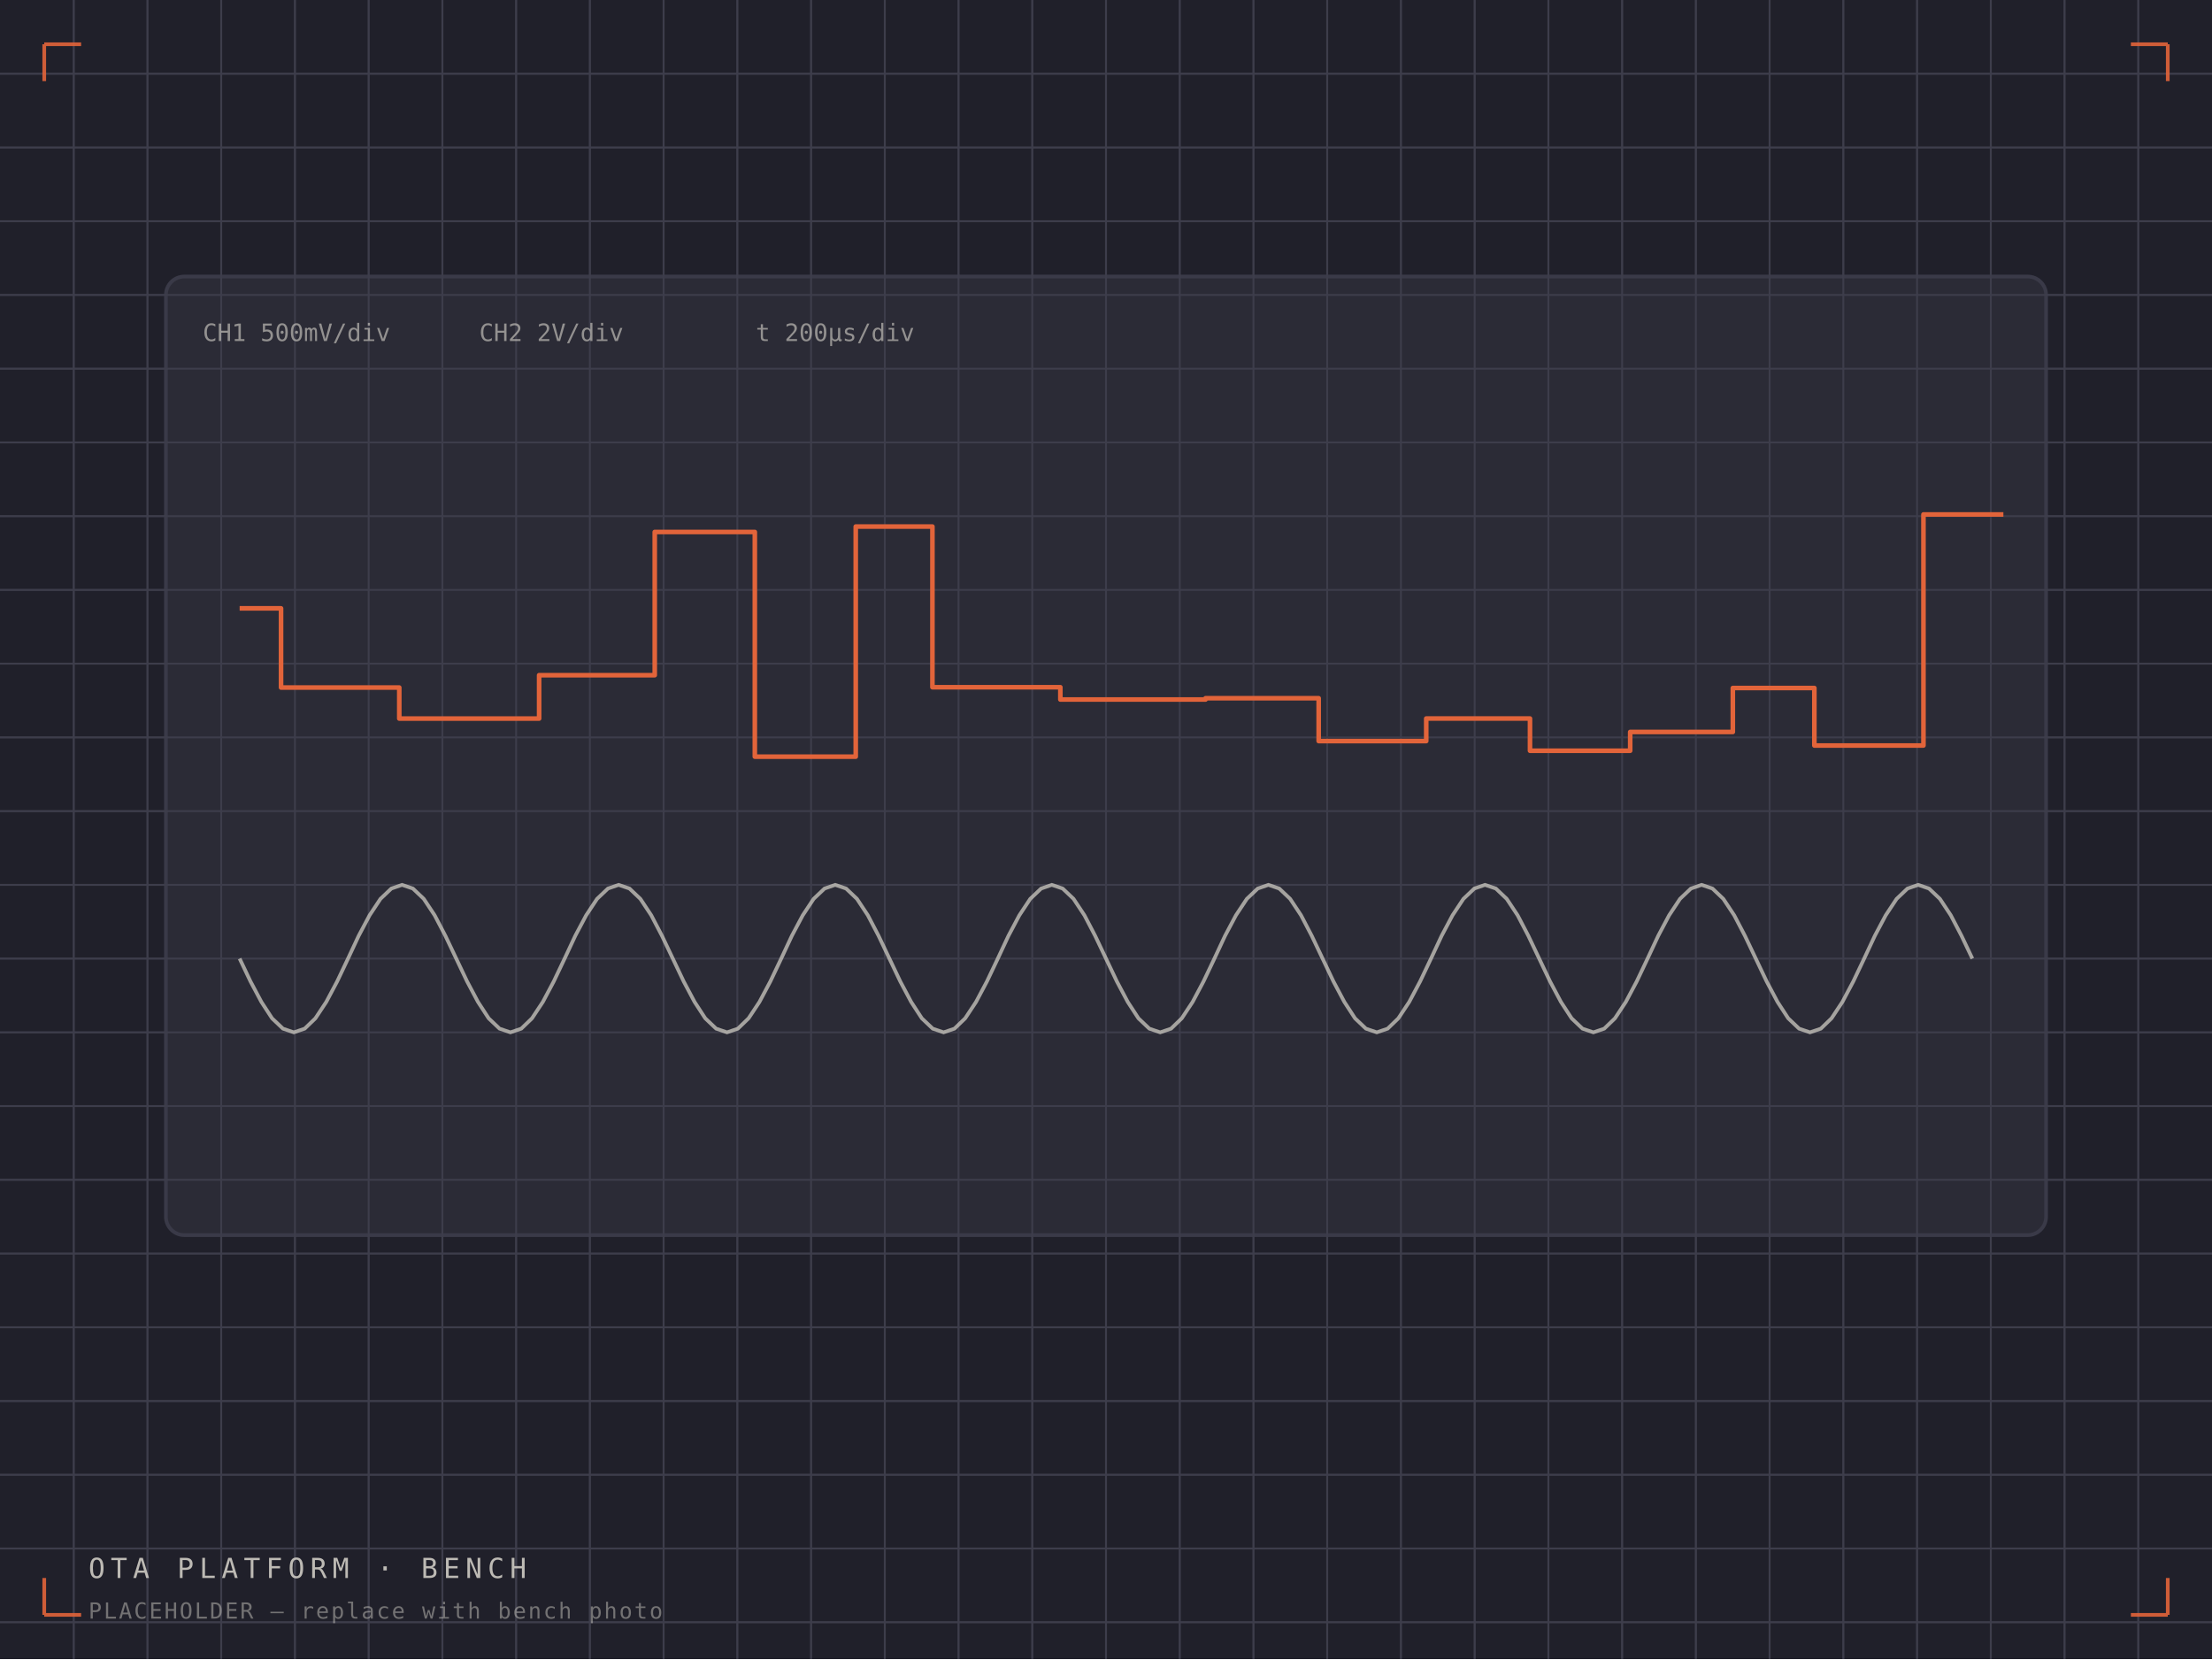
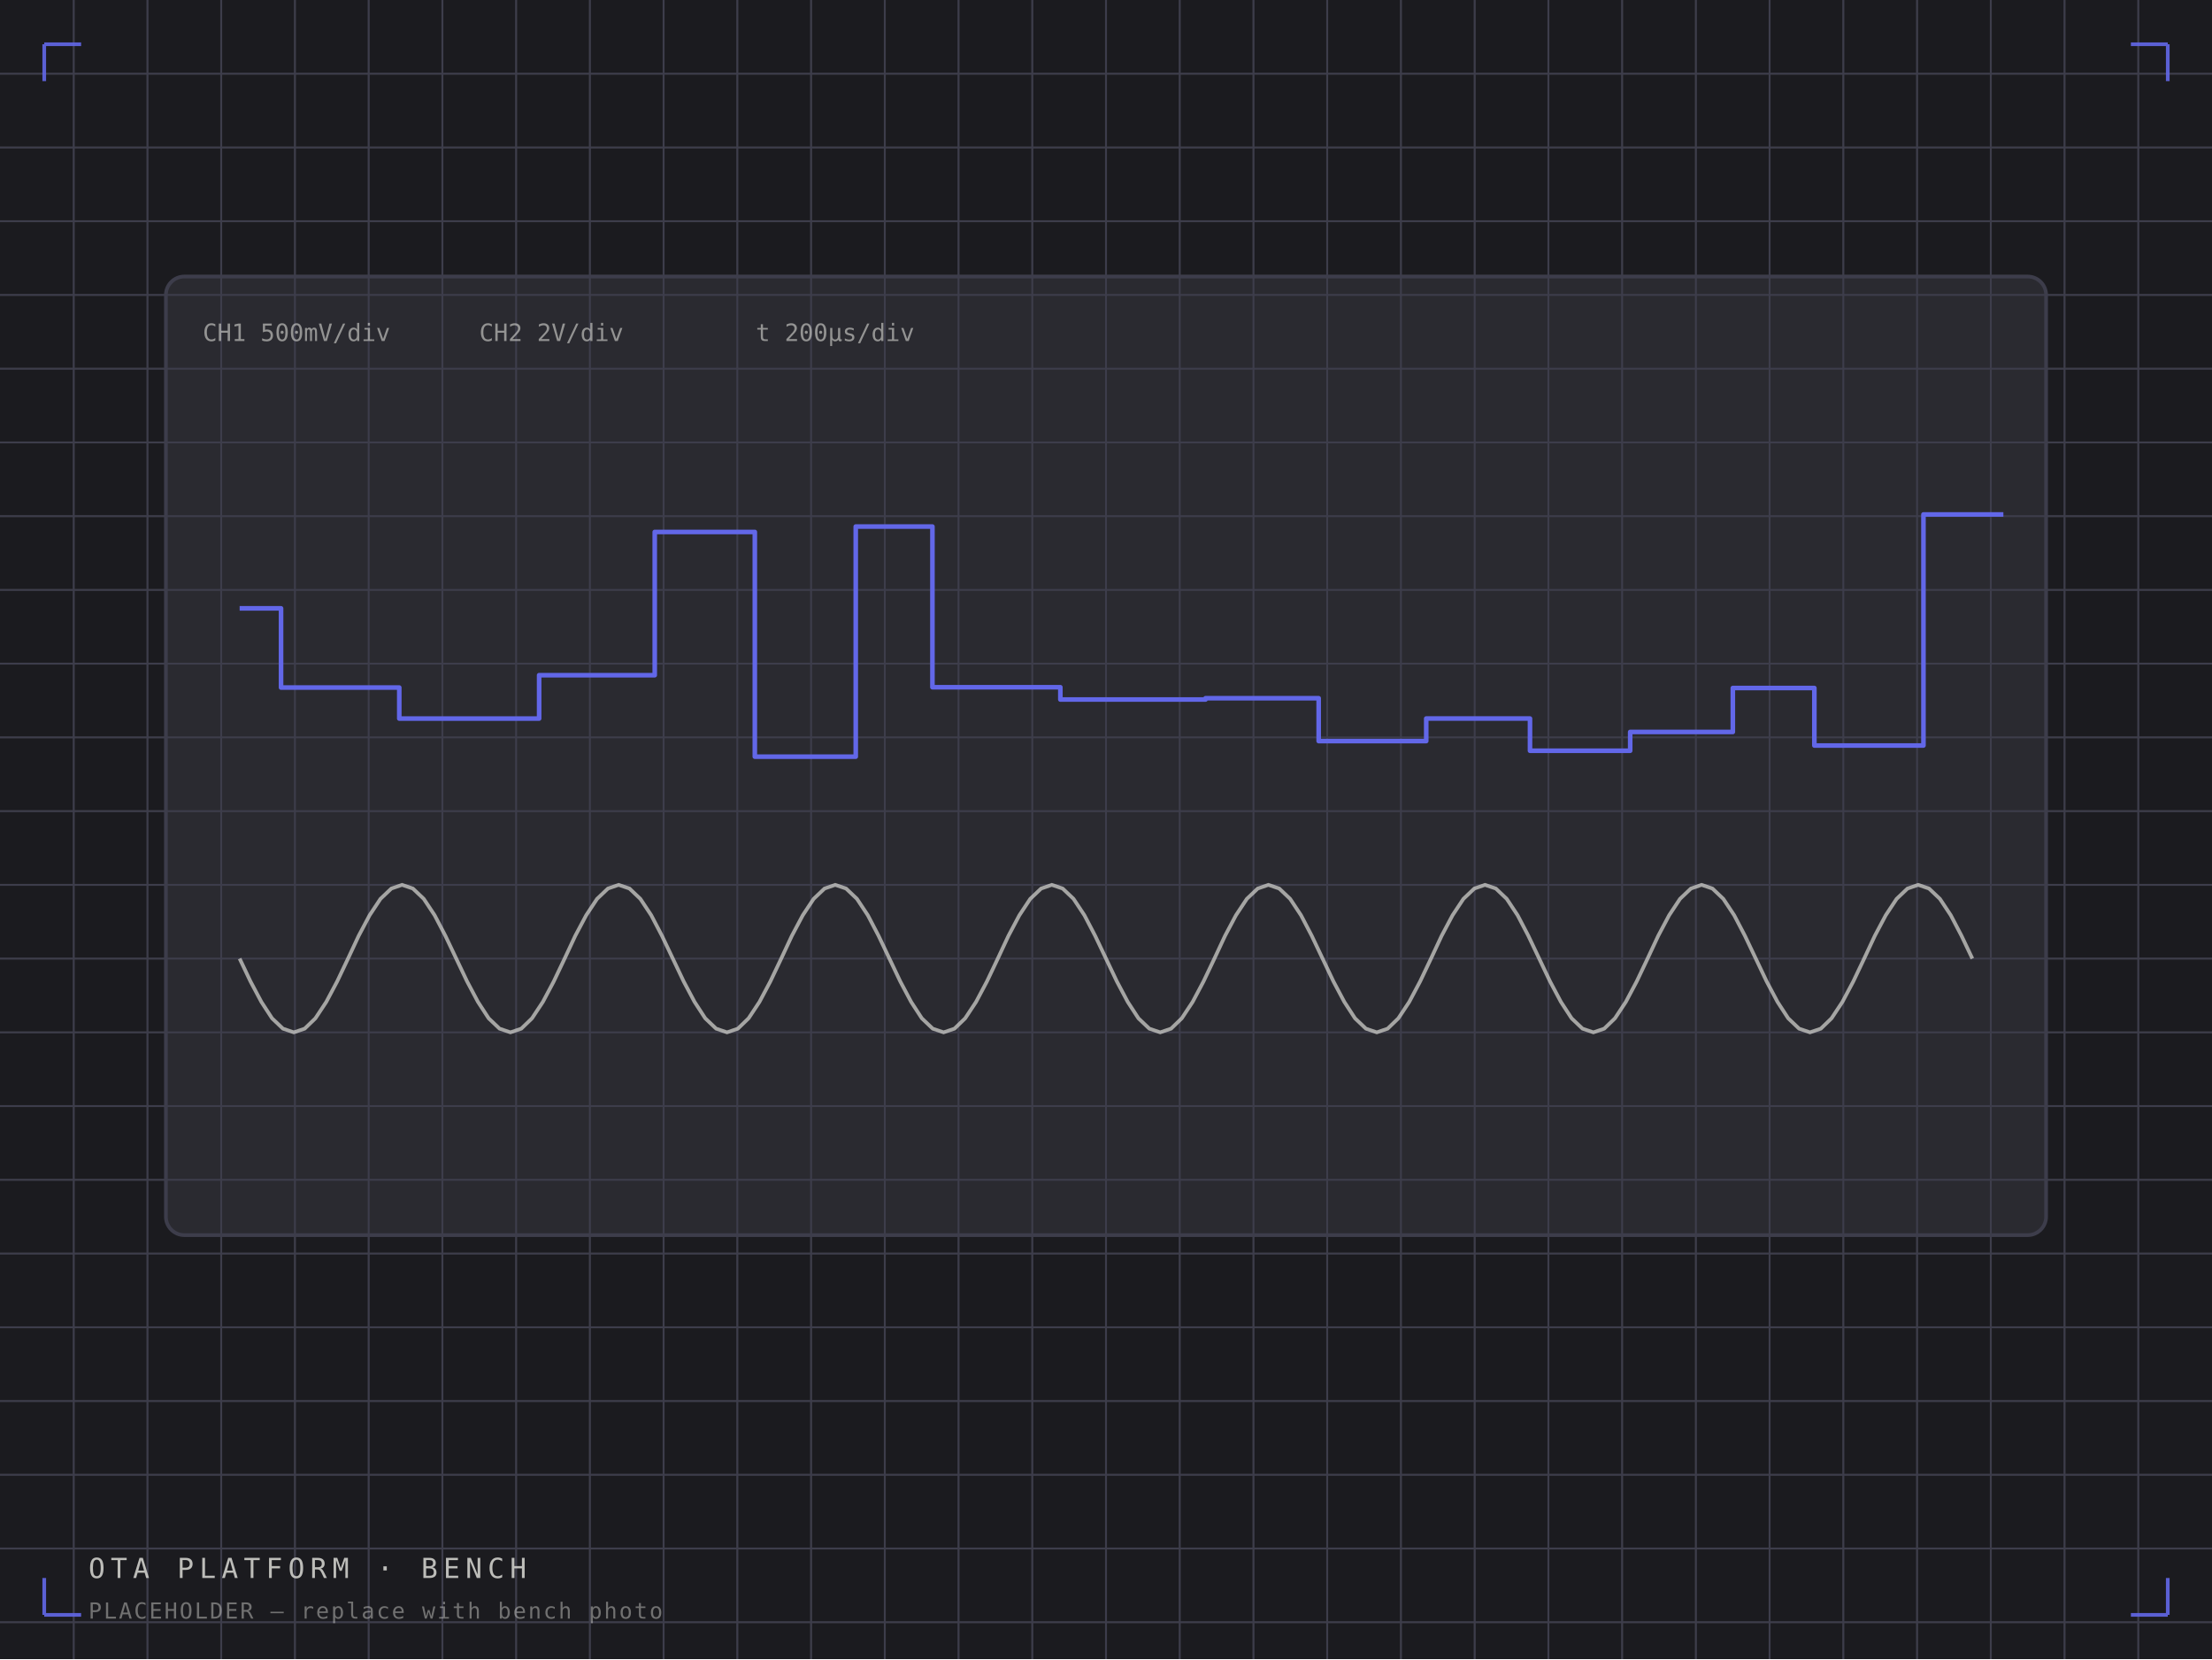
<svg xmlns="http://www.w3.org/2000/svg" width="1200" height="900" viewBox="0 0 1200 900" role="img">
-   <rect width="1200" height="900" fill="#20202a" />
-   <g stroke="#33333f" stroke-width="1">
+   <rect width="1200" height="900" fill="#1b1b1f" />
+   <g stroke="#28282e" stroke-width="1">
    <line x1="40" y1="0" x2="40" y2="900" />
    <line x1="80" y1="0" x2="80" y2="900" />
    <line x1="120" y1="0" x2="120" y2="900" />
    <line x1="160" y1="0" x2="160" y2="900" />
    <line x1="200" y1="0" x2="200" y2="900" />
    <line x1="240" y1="0" x2="240" y2="900" />
    <line x1="280" y1="0" x2="280" y2="900" />
    <line x1="320" y1="0" x2="320" y2="900" />
    <line x1="360" y1="0" x2="360" y2="900" />
    <line x1="400" y1="0" x2="400" y2="900" />
    <line x1="440" y1="0" x2="440" y2="900" />
    <line x1="480" y1="0" x2="480" y2="900" />
    <line x1="520" y1="0" x2="520" y2="900" />
    <line x1="560" y1="0" x2="560" y2="900" />
    <line x1="600" y1="0" x2="600" y2="900" />
    <line x1="640" y1="0" x2="640" y2="900" />
    <line x1="680" y1="0" x2="680" y2="900" />
    <line x1="720" y1="0" x2="720" y2="900" />
    <line x1="760" y1="0" x2="760" y2="900" />
    <line x1="800" y1="0" x2="800" y2="900" />
    <line x1="840" y1="0" x2="840" y2="900" />
    <line x1="880" y1="0" x2="880" y2="900" />
    <line x1="920" y1="0" x2="920" y2="900" />
    <line x1="960" y1="0" x2="960" y2="900" />
    <line x1="1000" y1="0" x2="1000" y2="900" />
    <line x1="1040" y1="0" x2="1040" y2="900" />
    <line x1="1080" y1="0" x2="1080" y2="900" />
    <line x1="1120" y1="0" x2="1120" y2="900" />
    <line x1="1160" y1="0" x2="1160" y2="900" />
    <line x1="0" y1="40" x2="1200" y2="40" />
    <line x1="0" y1="80" x2="1200" y2="80" />
    <line x1="0" y1="120" x2="1200" y2="120" />
    <line x1="0" y1="160" x2="1200" y2="160" />
    <line x1="0" y1="200" x2="1200" y2="200" />
    <line x1="0" y1="240" x2="1200" y2="240" />
    <line x1="0" y1="280" x2="1200" y2="280" />
    <line x1="0" y1="320" x2="1200" y2="320" />
    <line x1="0" y1="360" x2="1200" y2="360" />
    <line x1="0" y1="400" x2="1200" y2="400" />
    <line x1="0" y1="440" x2="1200" y2="440" />
    <line x1="0" y1="480" x2="1200" y2="480" />
    <line x1="0" y1="520" x2="1200" y2="520" />
    <line x1="0" y1="560" x2="1200" y2="560" />
    <line x1="0" y1="600" x2="1200" y2="600" />
    <line x1="0" y1="640" x2="1200" y2="640" />
    <line x1="0" y1="680" x2="1200" y2="680" />
    <line x1="0" y1="720" x2="1200" y2="720" />
    <line x1="0" y1="760" x2="1200" y2="760" />
    <line x1="0" y1="800" x2="1200" y2="800" />
    <line x1="0" y1="840" x2="1200" y2="840" />
    <line x1="0" y1="880" x2="1200" y2="880" />
  </g>
-   <rect x="90" y="150" width="1020" height="520" rx="10" fill="#2b2b36" stroke="#3a3a48" stroke-width="2" />
+   <rect x="90" y="150" width="1020" height="520" rx="10" fill="#2a2a30" stroke="#3d3d4b" stroke-width="2" />
  <g stroke="#3d3d4b" stroke-width="1">
    <line x1="40" y1="0" x2="40" y2="900" />
    <line x1="80" y1="0" x2="80" y2="900" />
    <line x1="120" y1="0" x2="120" y2="900" />
    <line x1="160" y1="0" x2="160" y2="900" />
    <line x1="200" y1="0" x2="200" y2="900" />
    <line x1="240" y1="0" x2="240" y2="900" />
    <line x1="280" y1="0" x2="280" y2="900" />
    <line x1="320" y1="0" x2="320" y2="900" />
    <line x1="360" y1="0" x2="360" y2="900" />
    <line x1="400" y1="0" x2="400" y2="900" />
    <line x1="440" y1="0" x2="440" y2="900" />
    <line x1="480" y1="0" x2="480" y2="900" />
    <line x1="520" y1="0" x2="520" y2="900" />
    <line x1="560" y1="0" x2="560" y2="900" />
    <line x1="600" y1="0" x2="600" y2="900" />
    <line x1="640" y1="0" x2="640" y2="900" />
    <line x1="680" y1="0" x2="680" y2="900" />
    <line x1="720" y1="0" x2="720" y2="900" />
    <line x1="760" y1="0" x2="760" y2="900" />
    <line x1="800" y1="0" x2="800" y2="900" />
    <line x1="840" y1="0" x2="840" y2="900" />
    <line x1="880" y1="0" x2="880" y2="900" />
    <line x1="920" y1="0" x2="920" y2="900" />
    <line x1="960" y1="0" x2="960" y2="900" />
    <line x1="1000" y1="0" x2="1000" y2="900" />
    <line x1="1040" y1="0" x2="1040" y2="900" />
    <line x1="1080" y1="0" x2="1080" y2="900" />
    <line x1="1120" y1="0" x2="1120" y2="900" />
    <line x1="1160" y1="0" x2="1160" y2="900" />
    <line x1="0" y1="40" x2="1200" y2="40" />
    <line x1="0" y1="80" x2="1200" y2="80" />
    <line x1="0" y1="120" x2="1200" y2="120" />
    <line x1="0" y1="160" x2="1200" y2="160" />
    <line x1="0" y1="200" x2="1200" y2="200" />
    <line x1="0" y1="240" x2="1200" y2="240" />
    <line x1="0" y1="280" x2="1200" y2="280" />
    <line x1="0" y1="320" x2="1200" y2="320" />
    <line x1="0" y1="360" x2="1200" y2="360" />
    <line x1="0" y1="400" x2="1200" y2="400" />
    <line x1="0" y1="440" x2="1200" y2="440" />
    <line x1="0" y1="480" x2="1200" y2="480" />
    <line x1="0" y1="520" x2="1200" y2="520" />
    <line x1="0" y1="560" x2="1200" y2="560" />
    <line x1="0" y1="600" x2="1200" y2="600" />
    <line x1="0" y1="640" x2="1200" y2="640" />
    <line x1="0" y1="680" x2="1200" y2="680" />
    <line x1="0" y1="720" x2="1200" y2="720" />
    <line x1="0" y1="760" x2="1200" y2="760" />
    <line x1="0" y1="800" x2="1200" y2="800" />
    <line x1="0" y1="840" x2="1200" y2="840" />
    <line x1="0" y1="880" x2="1200" y2="880" />
  </g>
-   <path d="M130 330 H152.465 V372.966 H186.163 H216.602 V389.793 H262.261 H292.473 V366.258 H337.791 H355.197 V288.565 H381.305 H409.486 V410.459 H451.758 H464.236 V285.628 H482.952 H505.835 V372.79 H540.16 H575.233 V379.458 H627.843 H653.994 V378.76 H693.221 H715.374 V402.001 H748.603 H773.723 V389.763 H811.402 H830.01 V407.246 H857.923 H884.364 V397.058 H924.027 H940.054 V373.213 H964.096 H984.281 V404.403 H1014.558 H1043.466 V279.064 H1086.829" fill="none" stroke="#e2643a" stroke-width="2.5" stroke-linejoin="round" />
-   <path d="M130 520 L135.9 532.4 L141.8 543.5 L147.6 552.4 L153.5 558.0 L159.4 560.0 L165.3 558.0 L171.1 552.4 L177.0 543.5 L182.9 532.4 L188.8 520.0 L194.6 507.6 L200.5 496.5 L206.4 487.6 L212.3 482.0 L218.1 480.0 L224.0 482.0 L229.9 487.6 L235.8 496.5 L241.6 507.6 L247.5 520.0 L253.4 532.4 L259.3 543.5 L265.1 552.4 L271.0 558.0 L276.9 560.0 L282.8 558.0 L288.6 552.4 L294.5 543.5 L300.4 532.4 L306.3 520.0 L312.1 507.6 L318.0 496.5 L323.9 487.6 L329.8 482.0 L335.6 480.0 L341.5 482.0 L347.4 487.6 L353.3 496.5 L359.1 507.6 L365.0 520.0 L370.9 532.4 L376.8 543.5 L382.6 552.4 L388.5 558.0 L394.4 560.0 L400.3 558.0 L406.1 552.4 L412.0 543.5 L417.9 532.4 L423.8 520.0 L429.6 507.6 L435.5 496.5 L441.4 487.6 L447.3 482.0 L453.1 480.0 L459.0 482.0 L464.9 487.6 L470.8 496.5 L476.6 507.6 L482.5 520.0 L488.4 532.4 L494.3 543.5 L500.1 552.4 L506.0 558.0 L511.9 560.0 L517.8 558.0 L523.6 552.4 L529.5 543.5 L535.4 532.4 L541.3 520.0 L547.1 507.6 L553.0 496.5 L558.9 487.6 L564.8 482.0 L570.6 480.0 L576.5 482.0 L582.4 487.6 L588.3 496.5 L594.1 507.6 L600.0 520.0 L605.9 532.4 L611.8 543.5 L617.6 552.4 L623.5 558.0 L629.4 560.0 L635.3 558.0 L641.1 552.4 L647.0 543.5 L652.9 532.4 L658.8 520.0 L664.6 507.6 L670.5 496.5 L676.4 487.6 L682.3 482.0 L688.1 480.0 L694.0 482.0 L699.9 487.6 L705.8 496.5 L711.6 507.6 L717.5 520.0 L723.4 532.4 L729.3 543.5 L735.1 552.4 L741.0 558.0 L746.9 560.0 L752.8 558.0 L758.6 552.4 L764.5 543.5 L770.4 532.4 L776.3 520.0 L782.1 507.6 L788.0 496.5 L793.9 487.6 L799.8 482.0 L805.6 480.0 L811.5 482.0 L817.4 487.6 L823.3 496.5 L829.1 507.6 L835.0 520.0 L840.9 532.4 L846.8 543.5 L852.6 552.4 L858.5 558.0 L864.4 560.0 L870.3 558.0 L876.1 552.4 L882.0 543.5 L887.9 532.4 L893.8 520.0 L899.6 507.6 L905.5 496.5 L911.4 487.6 L917.3 482.0 L923.1 480.0 L929.0 482.0 L934.9 487.6 L940.8 496.5 L946.6 507.6 L952.5 520.0 L958.4 532.4 L964.3 543.5 L970.1 552.4 L976.0 558.0 L981.9 560.0 L987.8 558.0 L993.6 552.4 L999.5 543.5 L1005.4 532.4 L1011.3 520.0 L1017.1 507.6 L1023.0 496.5 L1028.9 487.6 L1034.8 482.0 L1040.6 480.0 L1046.5 482.0 L1052.4 487.6 L1058.3 496.5 L1064.1 507.6 L1070.0 520.0" fill="none" stroke="#d8d5cc" stroke-width="2" opacity="0.7" />
-   <g font-family="ui-monospace, Menlo, Consolas, monospace" fill="#d8d5cc" font-size="13" opacity="0.6">
+   <path d="M130 330 H152.465 V372.966 H186.163 H216.602 V389.793 H262.261 H292.473 V366.258 H337.791 H355.197 V288.565 H381.305 H409.486 V410.459 H451.758 H464.236 V285.628 H482.952 H505.835 V372.79 H540.16 H575.233 V379.458 H627.843 H653.994 V378.76 H693.221 H715.374 V402.001 H748.603 H773.723 V389.763 H811.402 H830.01 V407.246 H857.923 H884.364 V397.058 H924.027 H940.054 V373.213 H964.096 H984.281 V404.403 H1014.558 H1043.466 V279.064 H1086.829" fill="none" stroke="#6267e8" stroke-width="2.5" stroke-linejoin="round" />
+   <path d="M130 520 L135.9 532.4 L141.8 543.5 L147.6 552.4 L153.5 558.0 L159.4 560.0 L165.3 558.0 L171.1 552.4 L177.0 543.5 L182.9 532.4 L188.8 520.0 L194.6 507.6 L200.5 496.5 L206.4 487.6 L212.3 482.0 L218.1 480.0 L224.0 482.0 L229.9 487.6 L235.8 496.5 L241.6 507.6 L247.5 520.0 L253.4 532.4 L259.3 543.5 L265.1 552.4 L271.0 558.0 L276.9 560.0 L282.8 558.0 L288.6 552.4 L294.5 543.5 L300.4 532.4 L306.3 520.0 L312.1 507.6 L318.0 496.5 L323.9 487.6 L329.8 482.0 L335.6 480.0 L341.5 482.0 L347.4 487.6 L353.3 496.5 L359.1 507.6 L365.0 520.0 L370.9 532.4 L376.8 543.5 L382.6 552.4 L388.5 558.0 L394.4 560.0 L400.3 558.0 L406.1 552.4 L412.0 543.5 L417.9 532.4 L423.8 520.0 L429.6 507.6 L435.5 496.5 L441.4 487.6 L447.3 482.0 L453.1 480.0 L459.0 482.0 L464.9 487.6 L470.8 496.5 L476.6 507.6 L482.5 520.0 L488.4 532.4 L494.3 543.5 L500.1 552.4 L506.0 558.0 L511.9 560.0 L517.8 558.0 L523.6 552.4 L529.5 543.5 L535.4 532.4 L541.3 520.0 L547.1 507.6 L553.0 496.5 L558.9 487.6 L564.8 482.0 L570.6 480.0 L576.5 482.0 L582.4 487.6 L588.3 496.5 L594.1 507.6 L600.0 520.0 L605.9 532.4 L611.8 543.5 L617.6 552.4 L623.5 558.0 L629.4 560.0 L635.3 558.0 L641.1 552.4 L647.0 543.5 L652.9 532.4 L658.8 520.0 L664.6 507.6 L670.5 496.5 L676.4 487.6 L682.3 482.0 L688.1 480.0 L694.0 482.0 L699.9 487.6 L705.8 496.5 L711.6 507.6 L717.5 520.0 L723.4 532.4 L729.3 543.5 L735.1 552.4 L741.0 558.0 L746.9 560.0 L752.8 558.0 L758.6 552.4 L764.5 543.5 L770.4 532.4 L776.3 520.0 L782.1 507.6 L788.0 496.5 L793.9 487.6 L799.8 482.0 L805.6 480.0 L811.5 482.0 L817.4 487.6 L823.3 496.5 L829.1 507.6 L835.0 520.0 L840.9 532.4 L846.8 543.5 L852.6 552.4 L858.5 558.0 L864.4 560.0 L870.3 558.0 L876.1 552.4 L882.0 543.5 L887.9 532.4 L893.8 520.0 L899.6 507.6 L905.5 496.5 L911.4 487.6 L917.3 482.0 L923.1 480.0 L929.0 482.0 L934.9 487.6 L940.8 496.5 L946.6 507.6 L952.5 520.0 L958.4 532.4 L964.3 543.5 L970.1 552.4 L976.0 558.0 L981.9 560.0 L987.8 558.0 L993.6 552.4 L999.5 543.5 L1005.4 532.4 L1011.3 520.0 L1017.1 507.6 L1023.0 496.5 L1028.9 487.6 L1034.8 482.0 L1040.6 480.0 L1046.5 482.0 L1052.4 487.6 L1058.3 496.5 L1064.1 507.6 L1070.0 520.0" fill="none" stroke="#d9d9d4" stroke-width="2" opacity="0.7" />
+   <g font-family="ui-monospace, Menlo, Consolas, monospace" fill="#d9d9d4" font-size="13" opacity="0.6">
    <text x="110" y="185">CH1 500mV/div</text>
    <text x="260" y="185">CH2 2V/div</text>
    <text x="410" y="185">t 200µs/div</text>
  </g>
-   <g font-family="ui-monospace, Menlo, Consolas, monospace" fill="#d8d5cc">
+   <g font-family="ui-monospace, Menlo, Consolas, monospace" fill="#d9d9d4">
    <text x="48" y="856" font-size="15" letter-spacing="3" opacity="0.85">OTA PLATFORM · BENCH</text>
    <text x="48" y="878" font-size="12" letter-spacing="1" opacity="0.45">PLACEHOLDER — replace with bench photo</text>
  </g>
-   <g stroke="#e2643a" stroke-width="2" opacity="0.9">
+   <g stroke="#6267e8" stroke-width="2" opacity="0.9">
    <path d="M24 24 h20 M24 24 v20" />
    <path d="M1176 24 h-20 M1176 24 v20" />
    <path d="M24 876 h20 M24 876 v-20" />
    <path d="M1176 876 h-20 M1176 876 v-20" />
  </g>
</svg>
